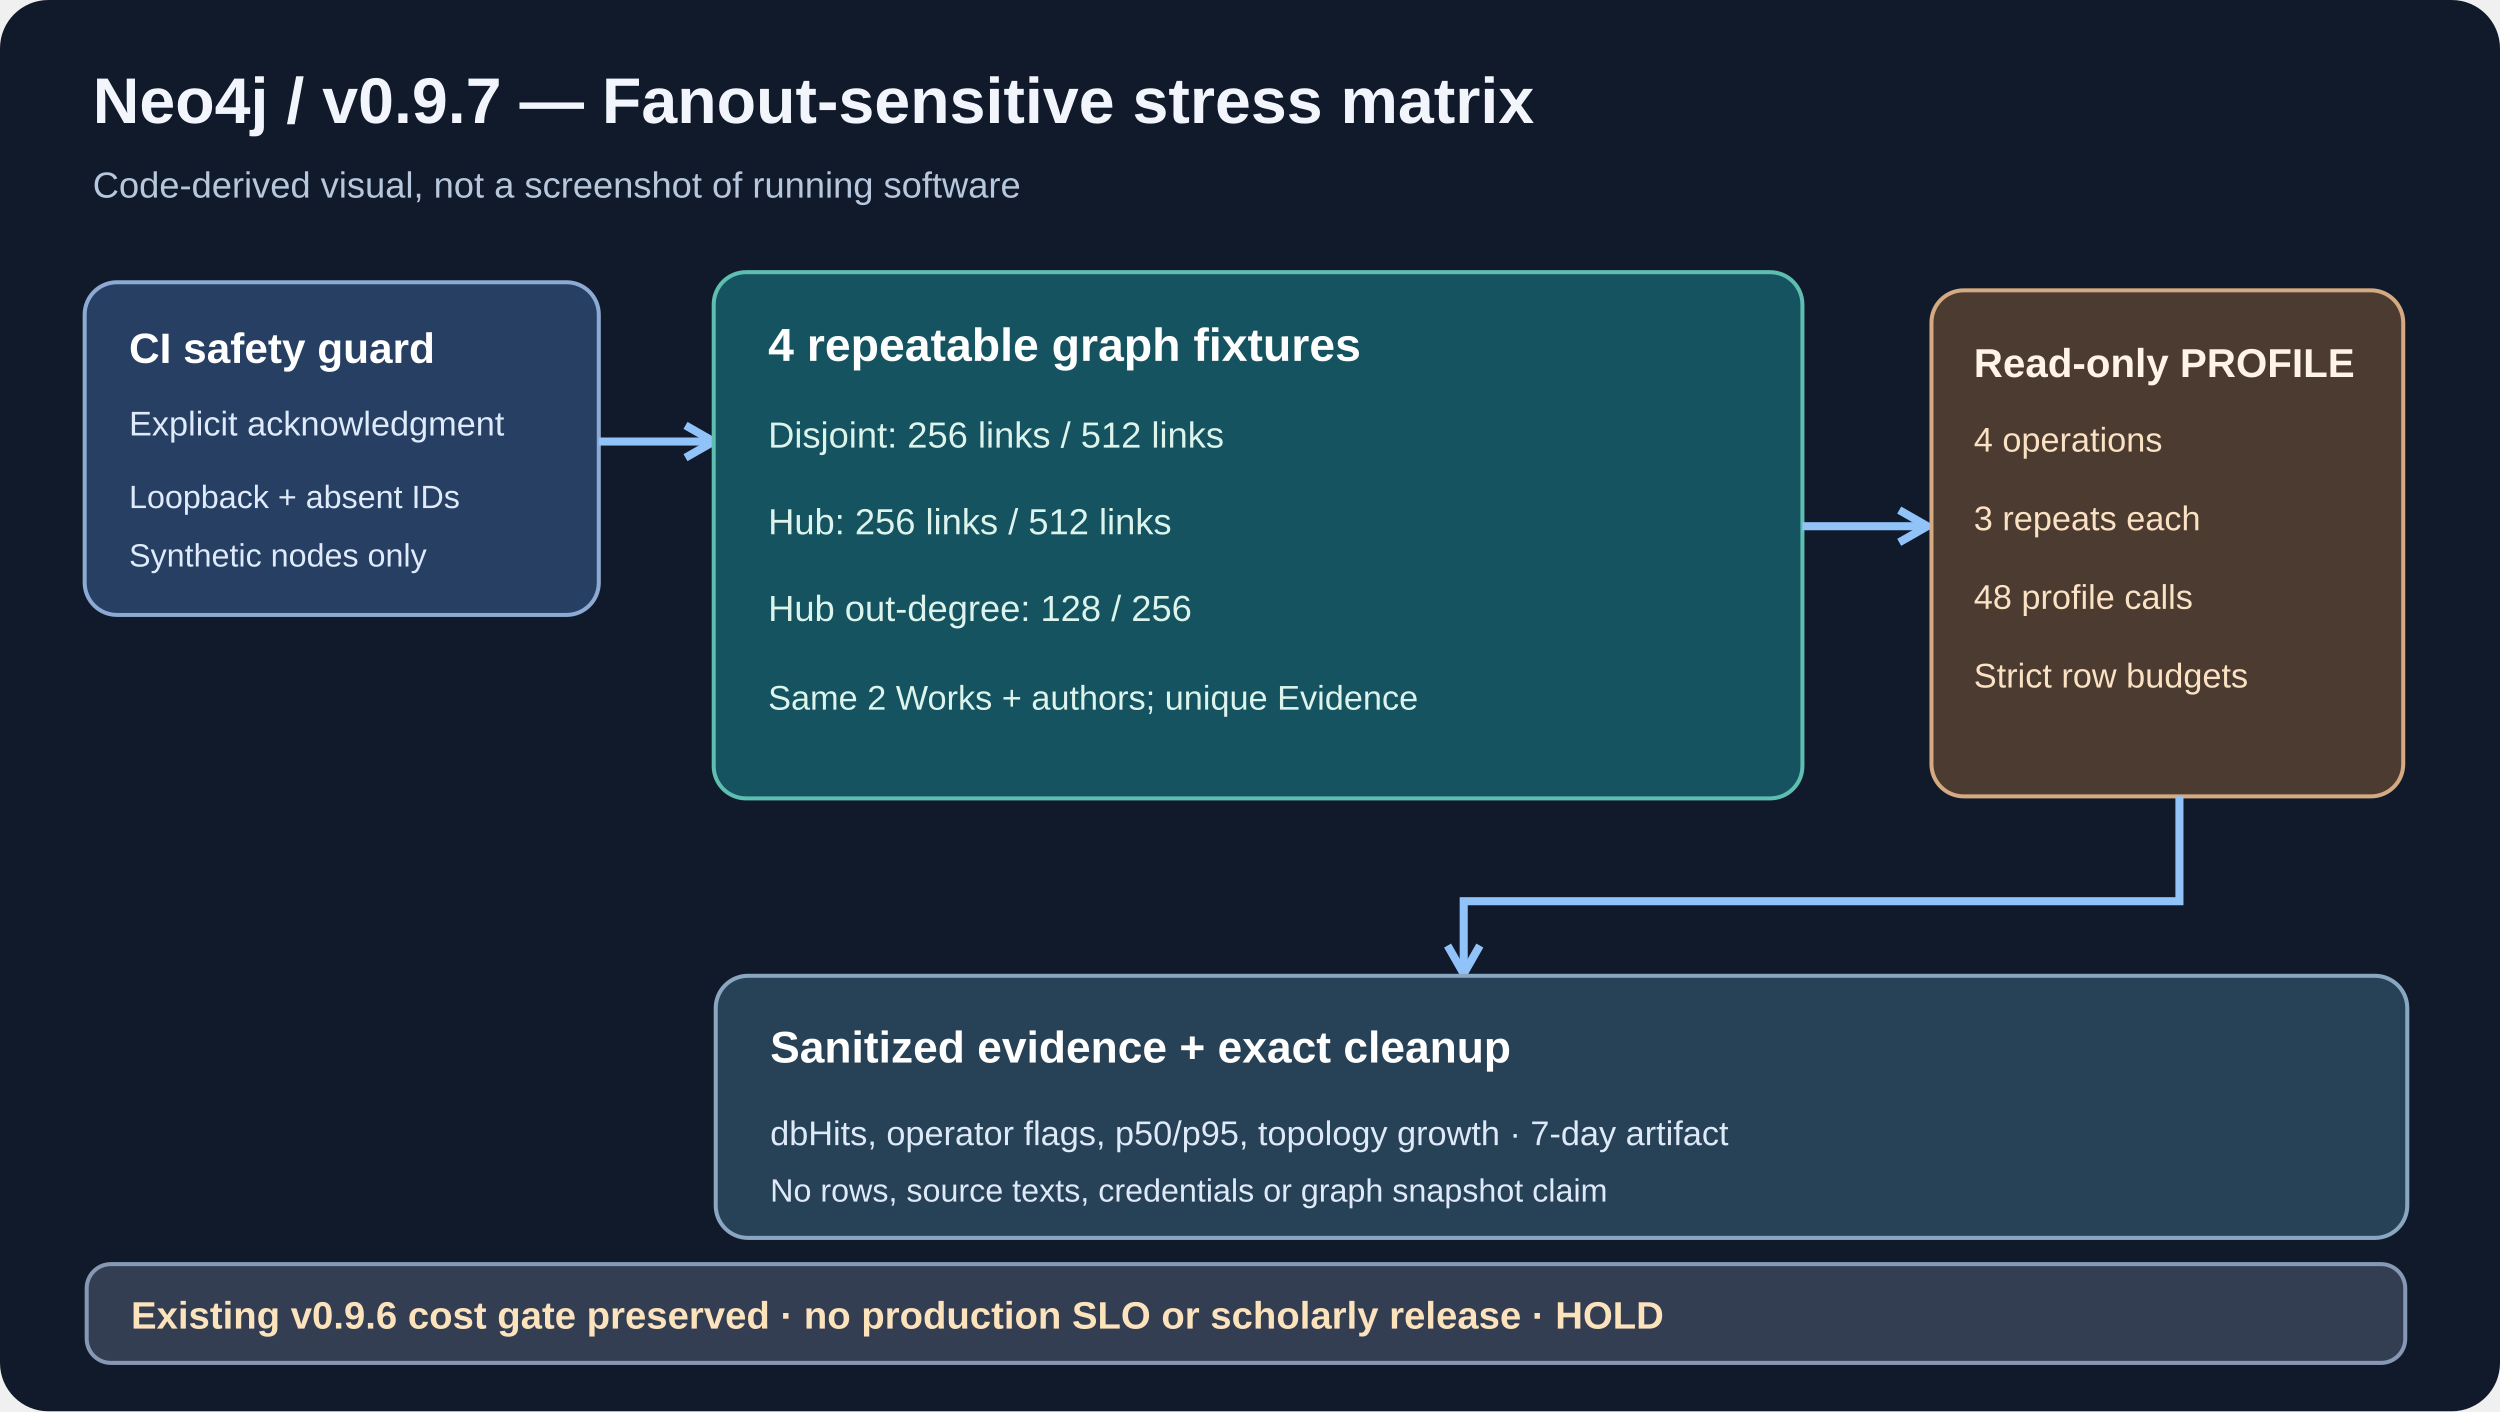
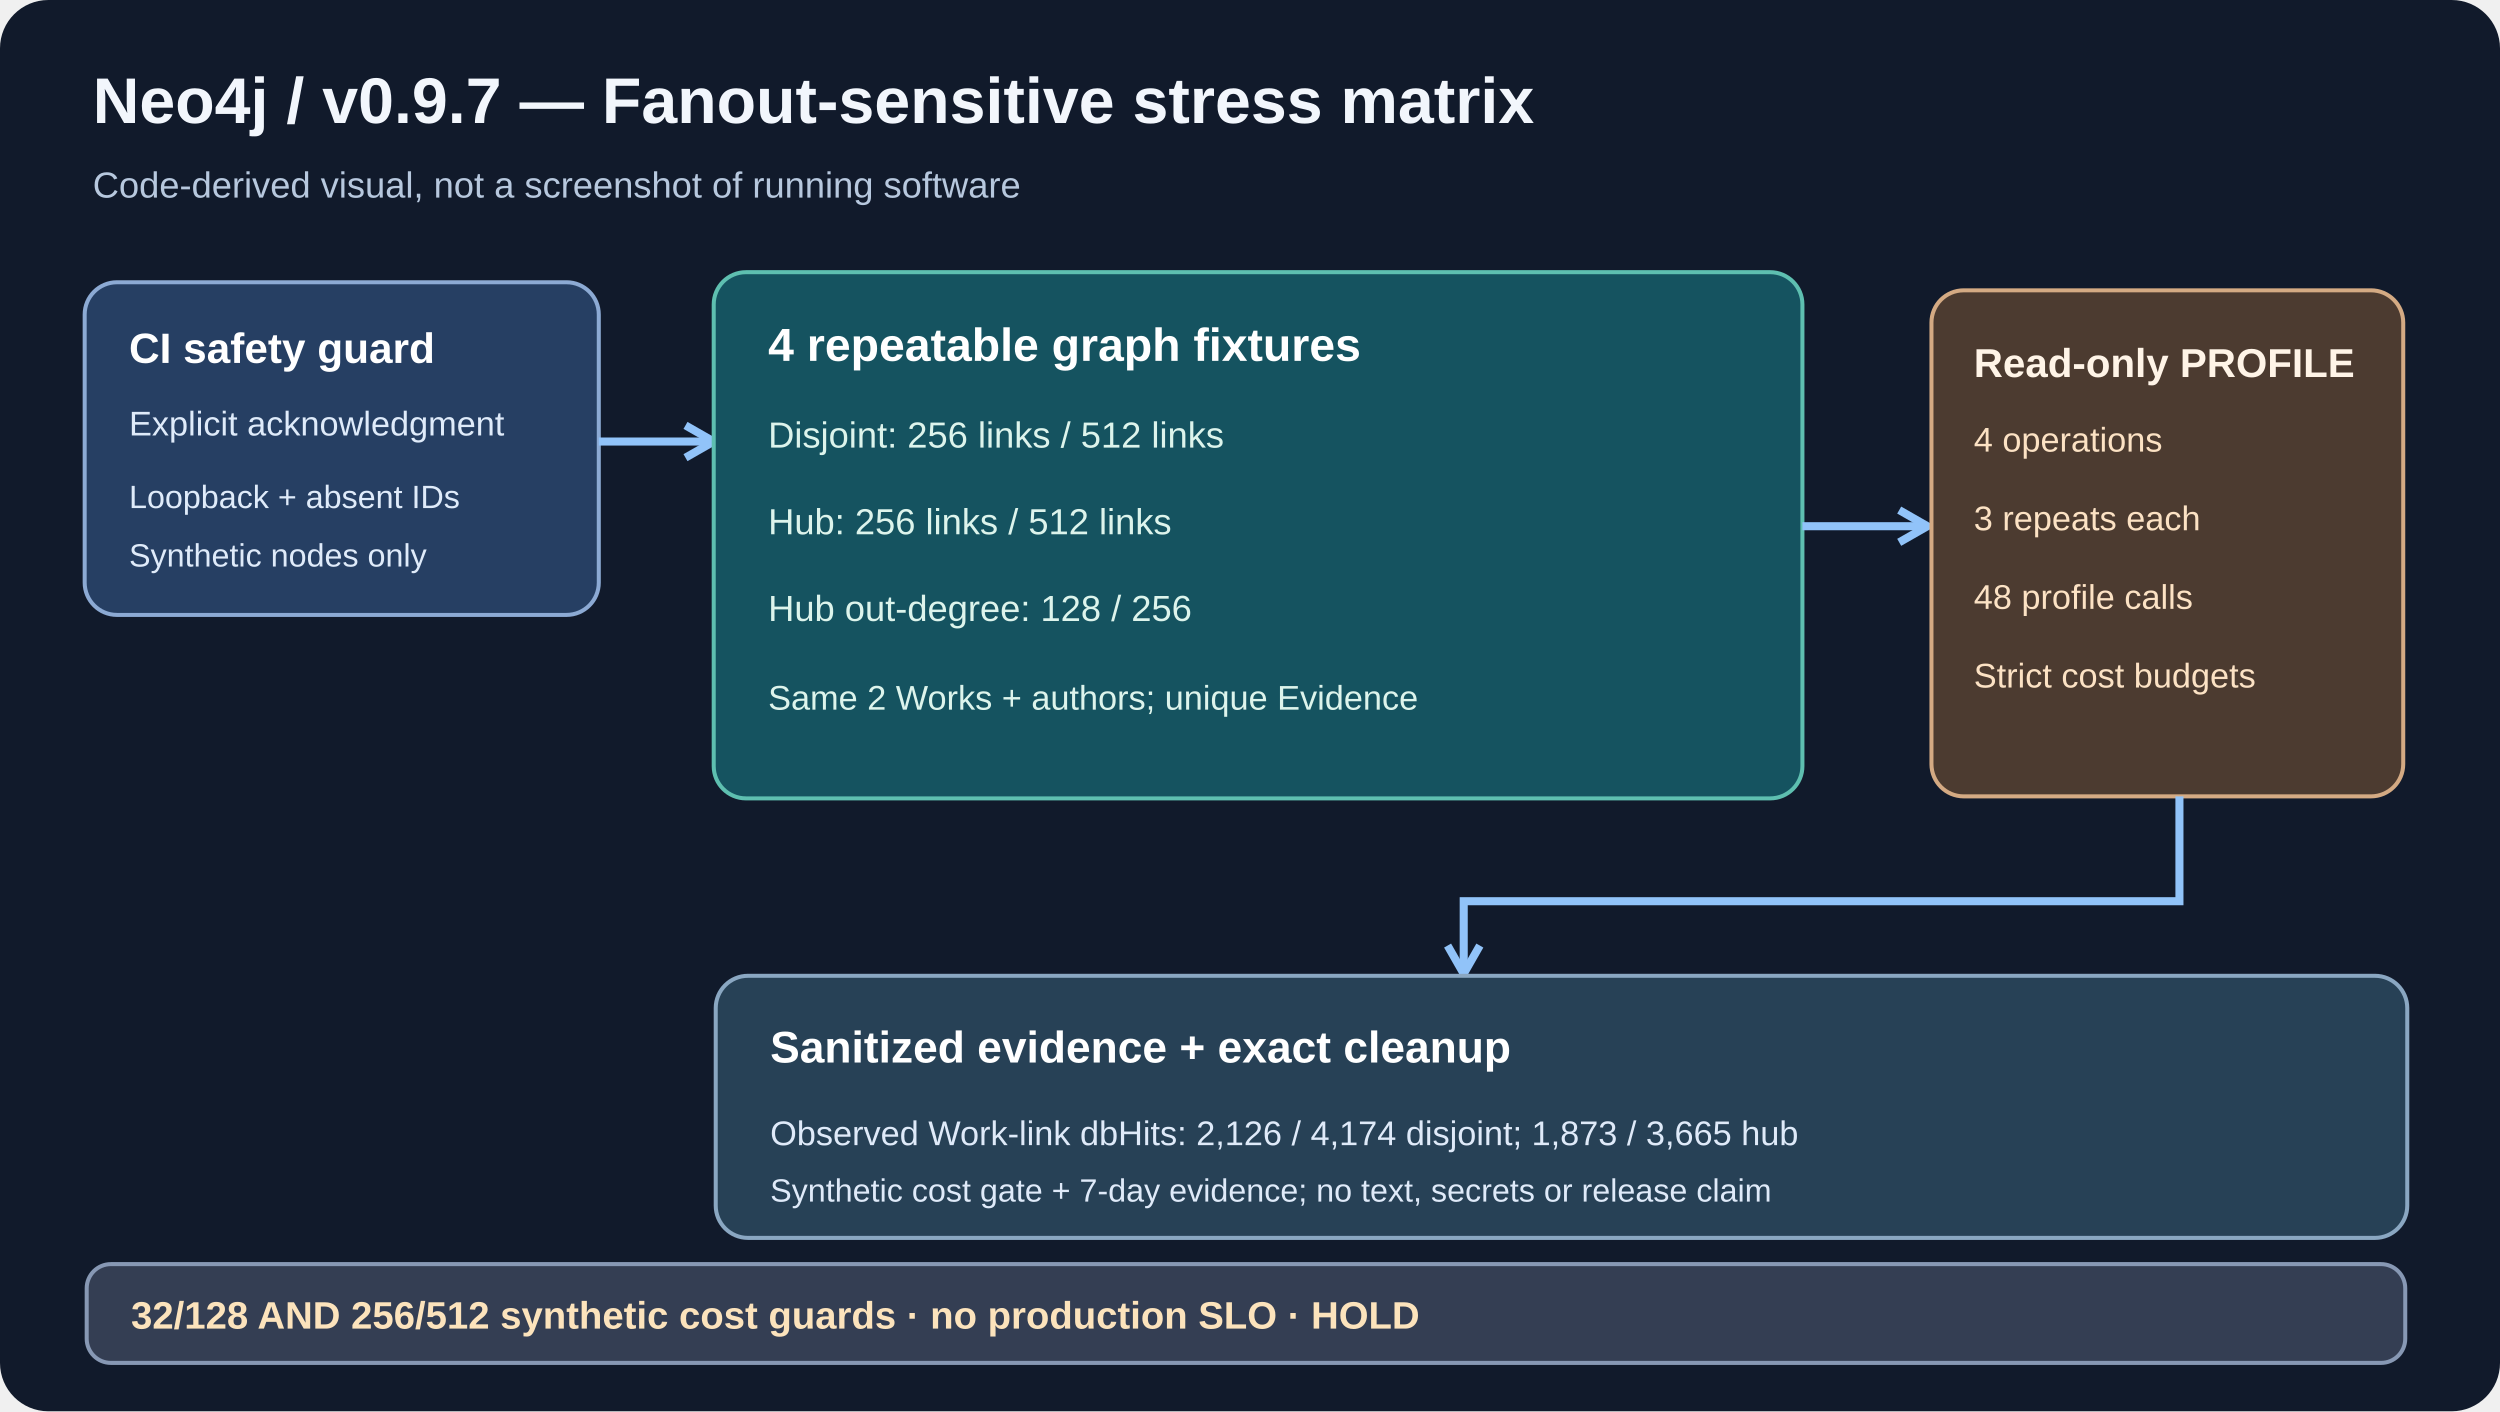
<svg xmlns="http://www.w3.org/2000/svg" viewBox="0 0 1240 700" role="img" aria-labelledby="title description">
  <rect width="1240" height="700" rx="24" fill="#111a2b" />
  <text x="46" y="61" fill="#f2f6fc" font-family="Arial,sans-serif" font-weight="700" font-size="32">Neo4j  /  v0.9.7 — Fanout-sensitive stress matrix</text>
  <text x="46" y="98" fill="#b7c8de" font-family="Arial,sans-serif" font-size="18">Code-derived visual, not a screenshot of running software</text>
  <rect x="42" y="140" width="255" height="165" rx="16" fill="#263f63" stroke="#8caad4" stroke-width="2" />
  <text x="64" y="180" fill="#ffffff" font-family="Arial,sans-serif" font-size="21" font-weight="700">CI safety guard</text>
  <text x="64" y="216" fill="#dfebfa" font-family="Arial,sans-serif" font-size="17">Explicit acknowledgment</text>
  <text x="64" y="252" fill="#dfebfa" font-family="Arial,sans-serif" font-size="16">Loopback + absent IDs</text>
  <text x="64" y="281" fill="#dfebfa" font-family="Arial,sans-serif" font-size="16">Synthetic nodes only</text>
  <path d="M297 219 H352" stroke="#91c3f9" stroke-width="4" fill="none" />
  <path d="M340 211 L354 219 L340 227" stroke="#91c3f9" stroke-width="4" fill="none" />
  <rect x="354" y="135" width="540" height="261" rx="16" fill="#155360" stroke="#5ebfb0" stroke-width="2" />
  <text x="381" y="179" fill="#fff" font-family="Arial,sans-serif" font-weight="700" font-size="23">4 repeatable graph fixtures</text>
  <text x="381" y="222" fill="#ddf4ec" font-family="Arial,sans-serif" font-size="18">Disjoint: 256 links  /  512 links</text>
  <text x="381" y="265" fill="#ddf4ec" font-family="Arial,sans-serif" font-size="18">Hub: 256 links  /  512 links</text>
  <text x="381" y="308" fill="#ddf4ec" font-family="Arial,sans-serif" font-size="18">Hub out-degree: 128  /  256</text>
  <text x="381" y="352" fill="#ddf4ec" font-family="Arial,sans-serif" font-size="17">Same 2 Works + authors; unique Evidence</text>
  <path d="M894 261 H954" stroke="#91c3f9" stroke-width="4" fill="none" />
  <path d="M942 253 L956 261 L942 269" stroke="#91c3f9" stroke-width="4" fill="none" />
  <rect x="958" y="144" width="234" height="251" rx="16" fill="#4c3b30" stroke="#d4aa83" stroke-width="2" />
  <text x="979" y="187" fill="#fff4e7" font-family="Arial,sans-serif" font-weight="700" font-size="20">Read-only PROFILE</text>
  <text x="979" y="224" fill="#fce2c4" font-family="Arial,sans-serif" font-size="17">4 operations</text>
  <text x="979" y="263" fill="#fce2c4" font-family="Arial,sans-serif" font-size="17">3 repeats each</text>
  <text x="979" y="302" fill="#fce2c4" font-family="Arial,sans-serif" font-size="17">48 profile calls</text>
-   <text x="979" y="341" fill="#fce2c4" font-family="Arial,sans-serif" font-size="17">Strict row budgets</text>
+   <text x="979" y="341" fill="#fce2c4" font-family="Arial,sans-serif" font-size="17">Strict cost budgets</text>
  <path d="M1081 395 V447 H726 V481" stroke="#91c3f9" stroke-width="4" fill="none" />
  <path d="M718 469 L726 483 L734 469" stroke="#91c3f9" stroke-width="4" fill="none" />
  <rect x="355" y="484" width="839" height="130" rx="16" fill="#274156" stroke="#8aa7c2" stroke-width="2" />
  <text x="382" y="527" fill="#fff" font-family="Arial,sans-serif" font-weight="700" font-size="22">Sanitized evidence + exact cleanup</text>
-   <text x="382" y="568" fill="#dfeaf9" font-family="Arial,sans-serif" font-size="17">dbHits, operator flags, p50/p95, topology growth · 7-day artifact</text>
-   <text x="382" y="596" fill="#dfeaf9" font-family="Arial,sans-serif" font-size="16">No rows, source texts, credentials or graph snapshot claim</text>
+   <text x="382" y="568" fill="#dfeaf9" font-family="Arial,sans-serif" font-size="17">Observed Work-link dbHits: 2,126 / 4,174 disjoint; 1,873 / 3,665 hub</text>
+   <text x="382" y="596" fill="#dfeaf9" font-family="Arial,sans-serif" font-size="16">Synthetic cost gate + 7-day evidence; no text, secrets or release claim</text>
  <rect x="43" y="627" width="1150" height="49" rx="12" fill="#343e53" stroke="#8798b4" stroke-width="2" />
-   <text x="65" y="659" fill="#fce3bc" font-family="Arial,sans-serif" font-weight="700" font-size="19">Existing v0.9.6 cost gate preserved · no production SLO or scholarly release · HOLD</text>
+   <text x="65" y="659" fill="#fce3bc" font-family="Arial,sans-serif" font-weight="700" font-size="19">32/128 AND 256/512 synthetic cost guards · no production SLO · HOLD</text>
</svg>
